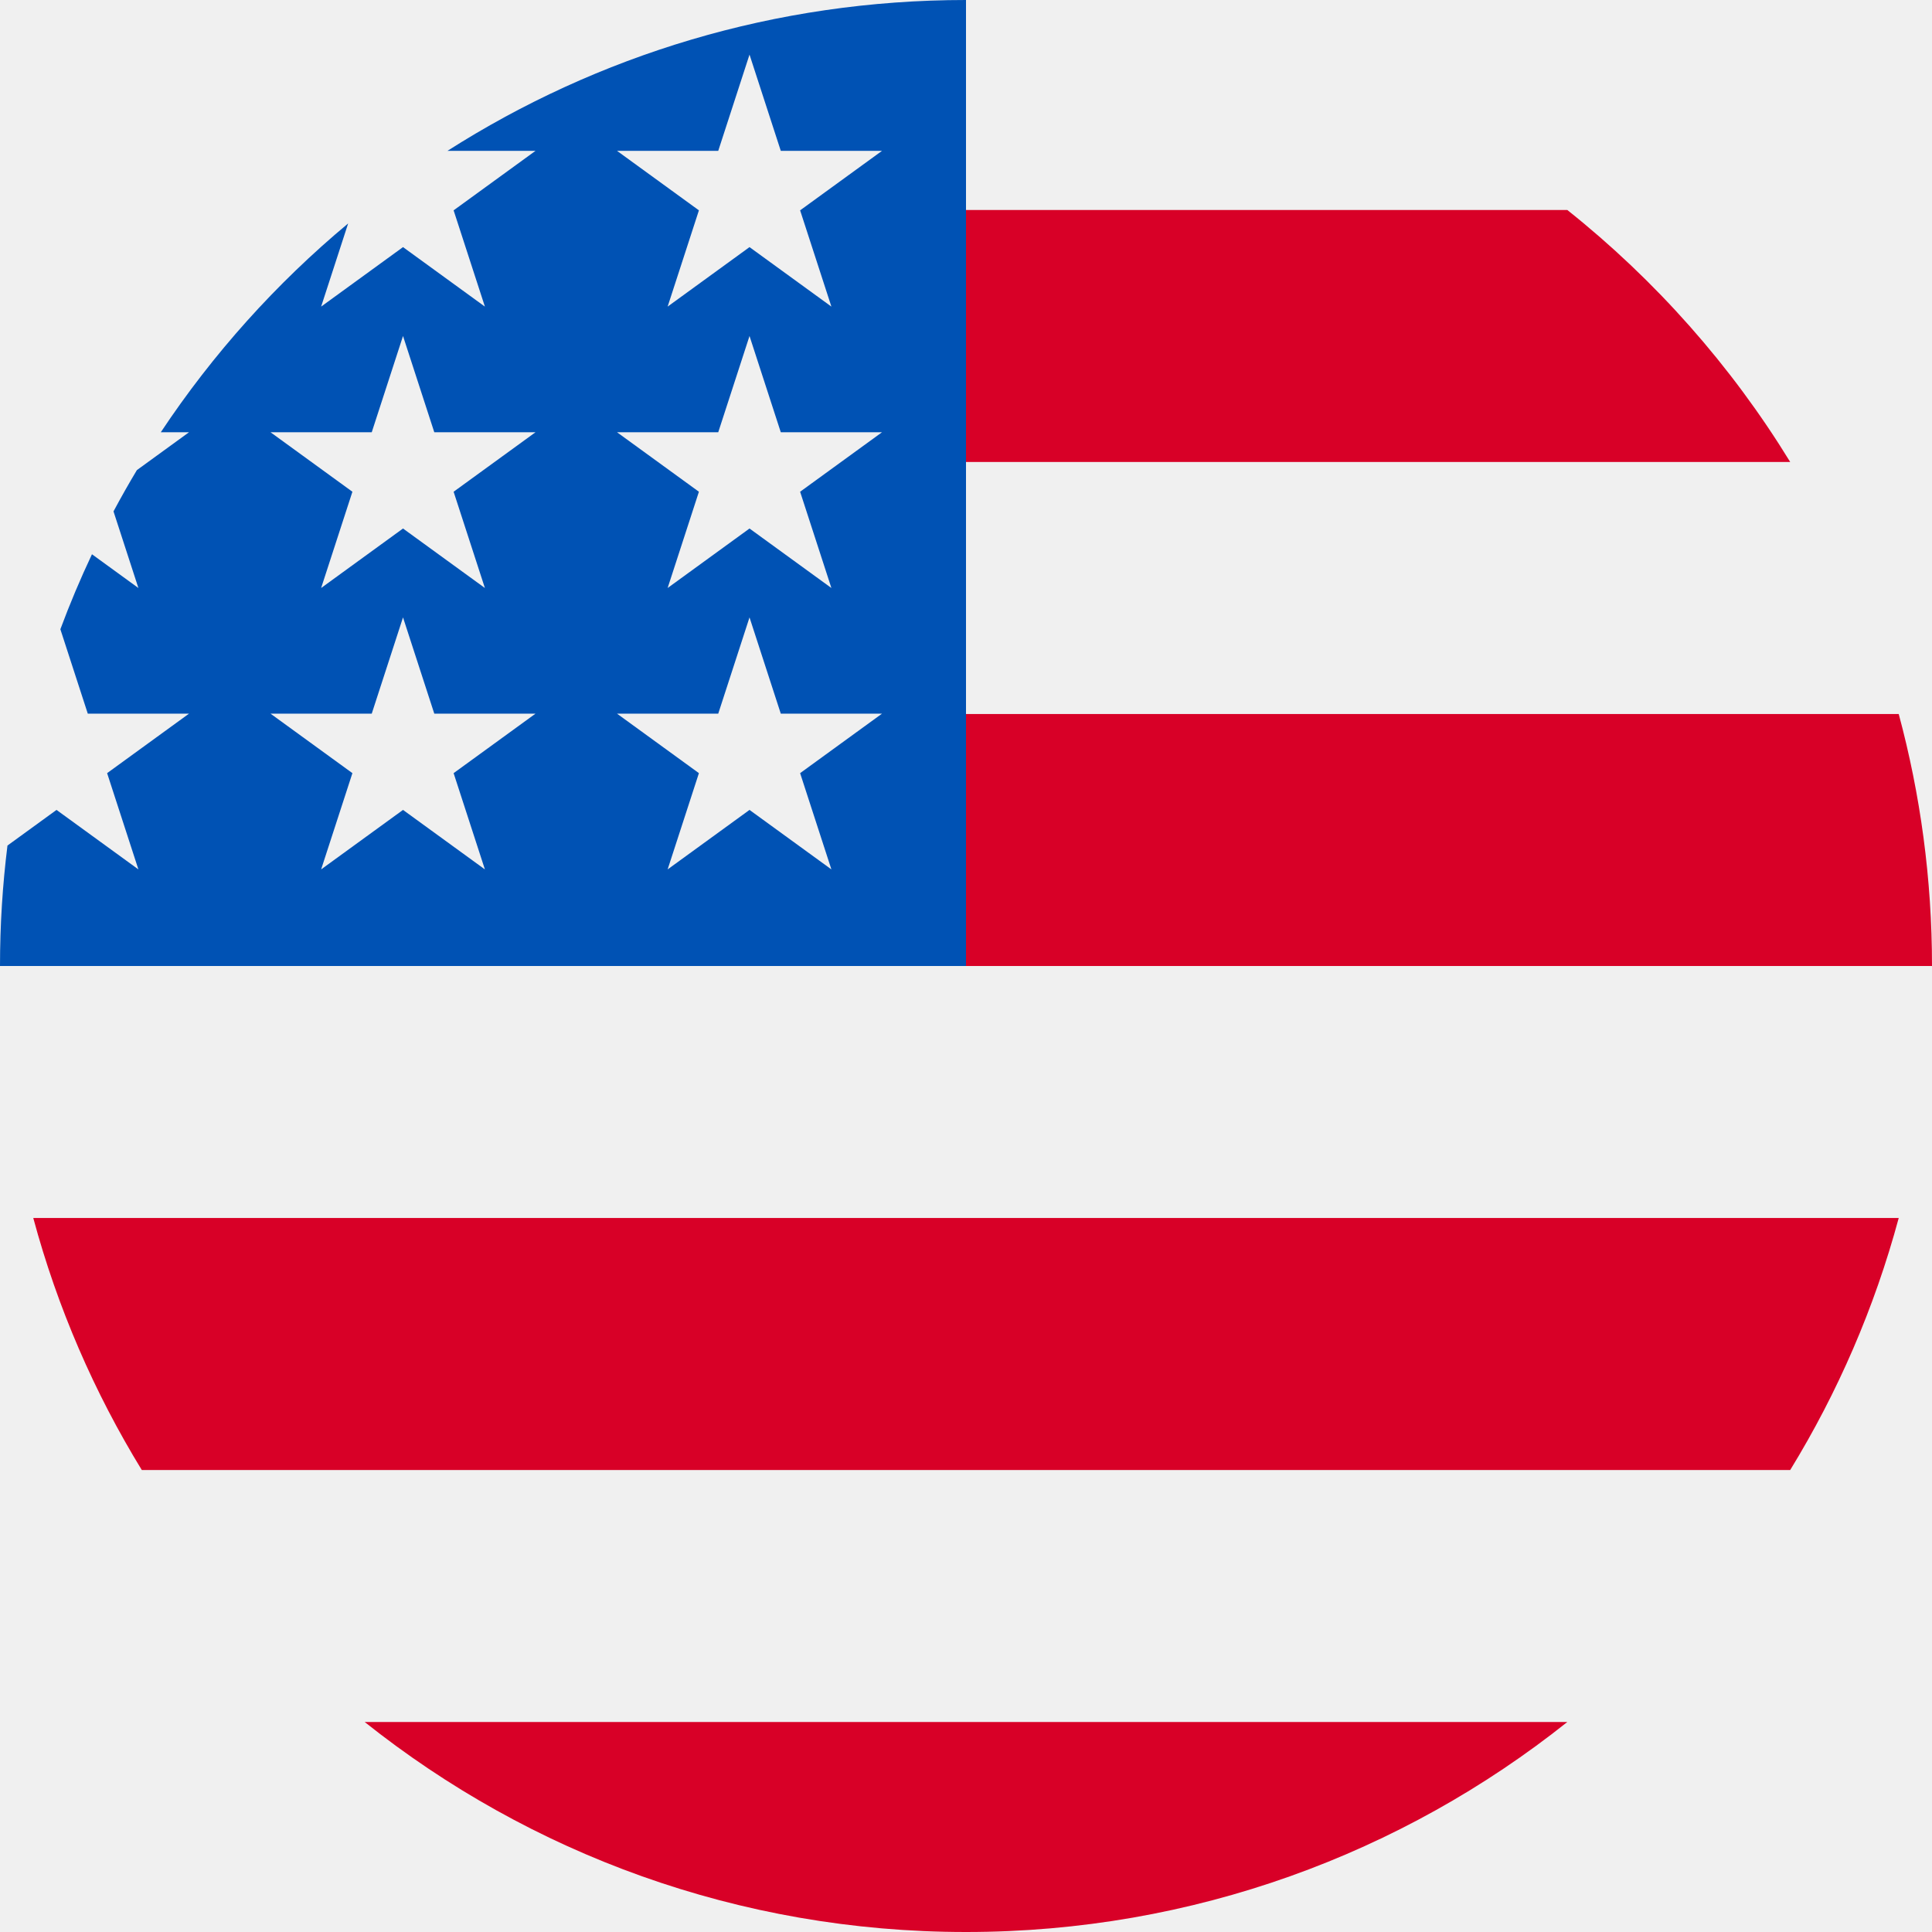
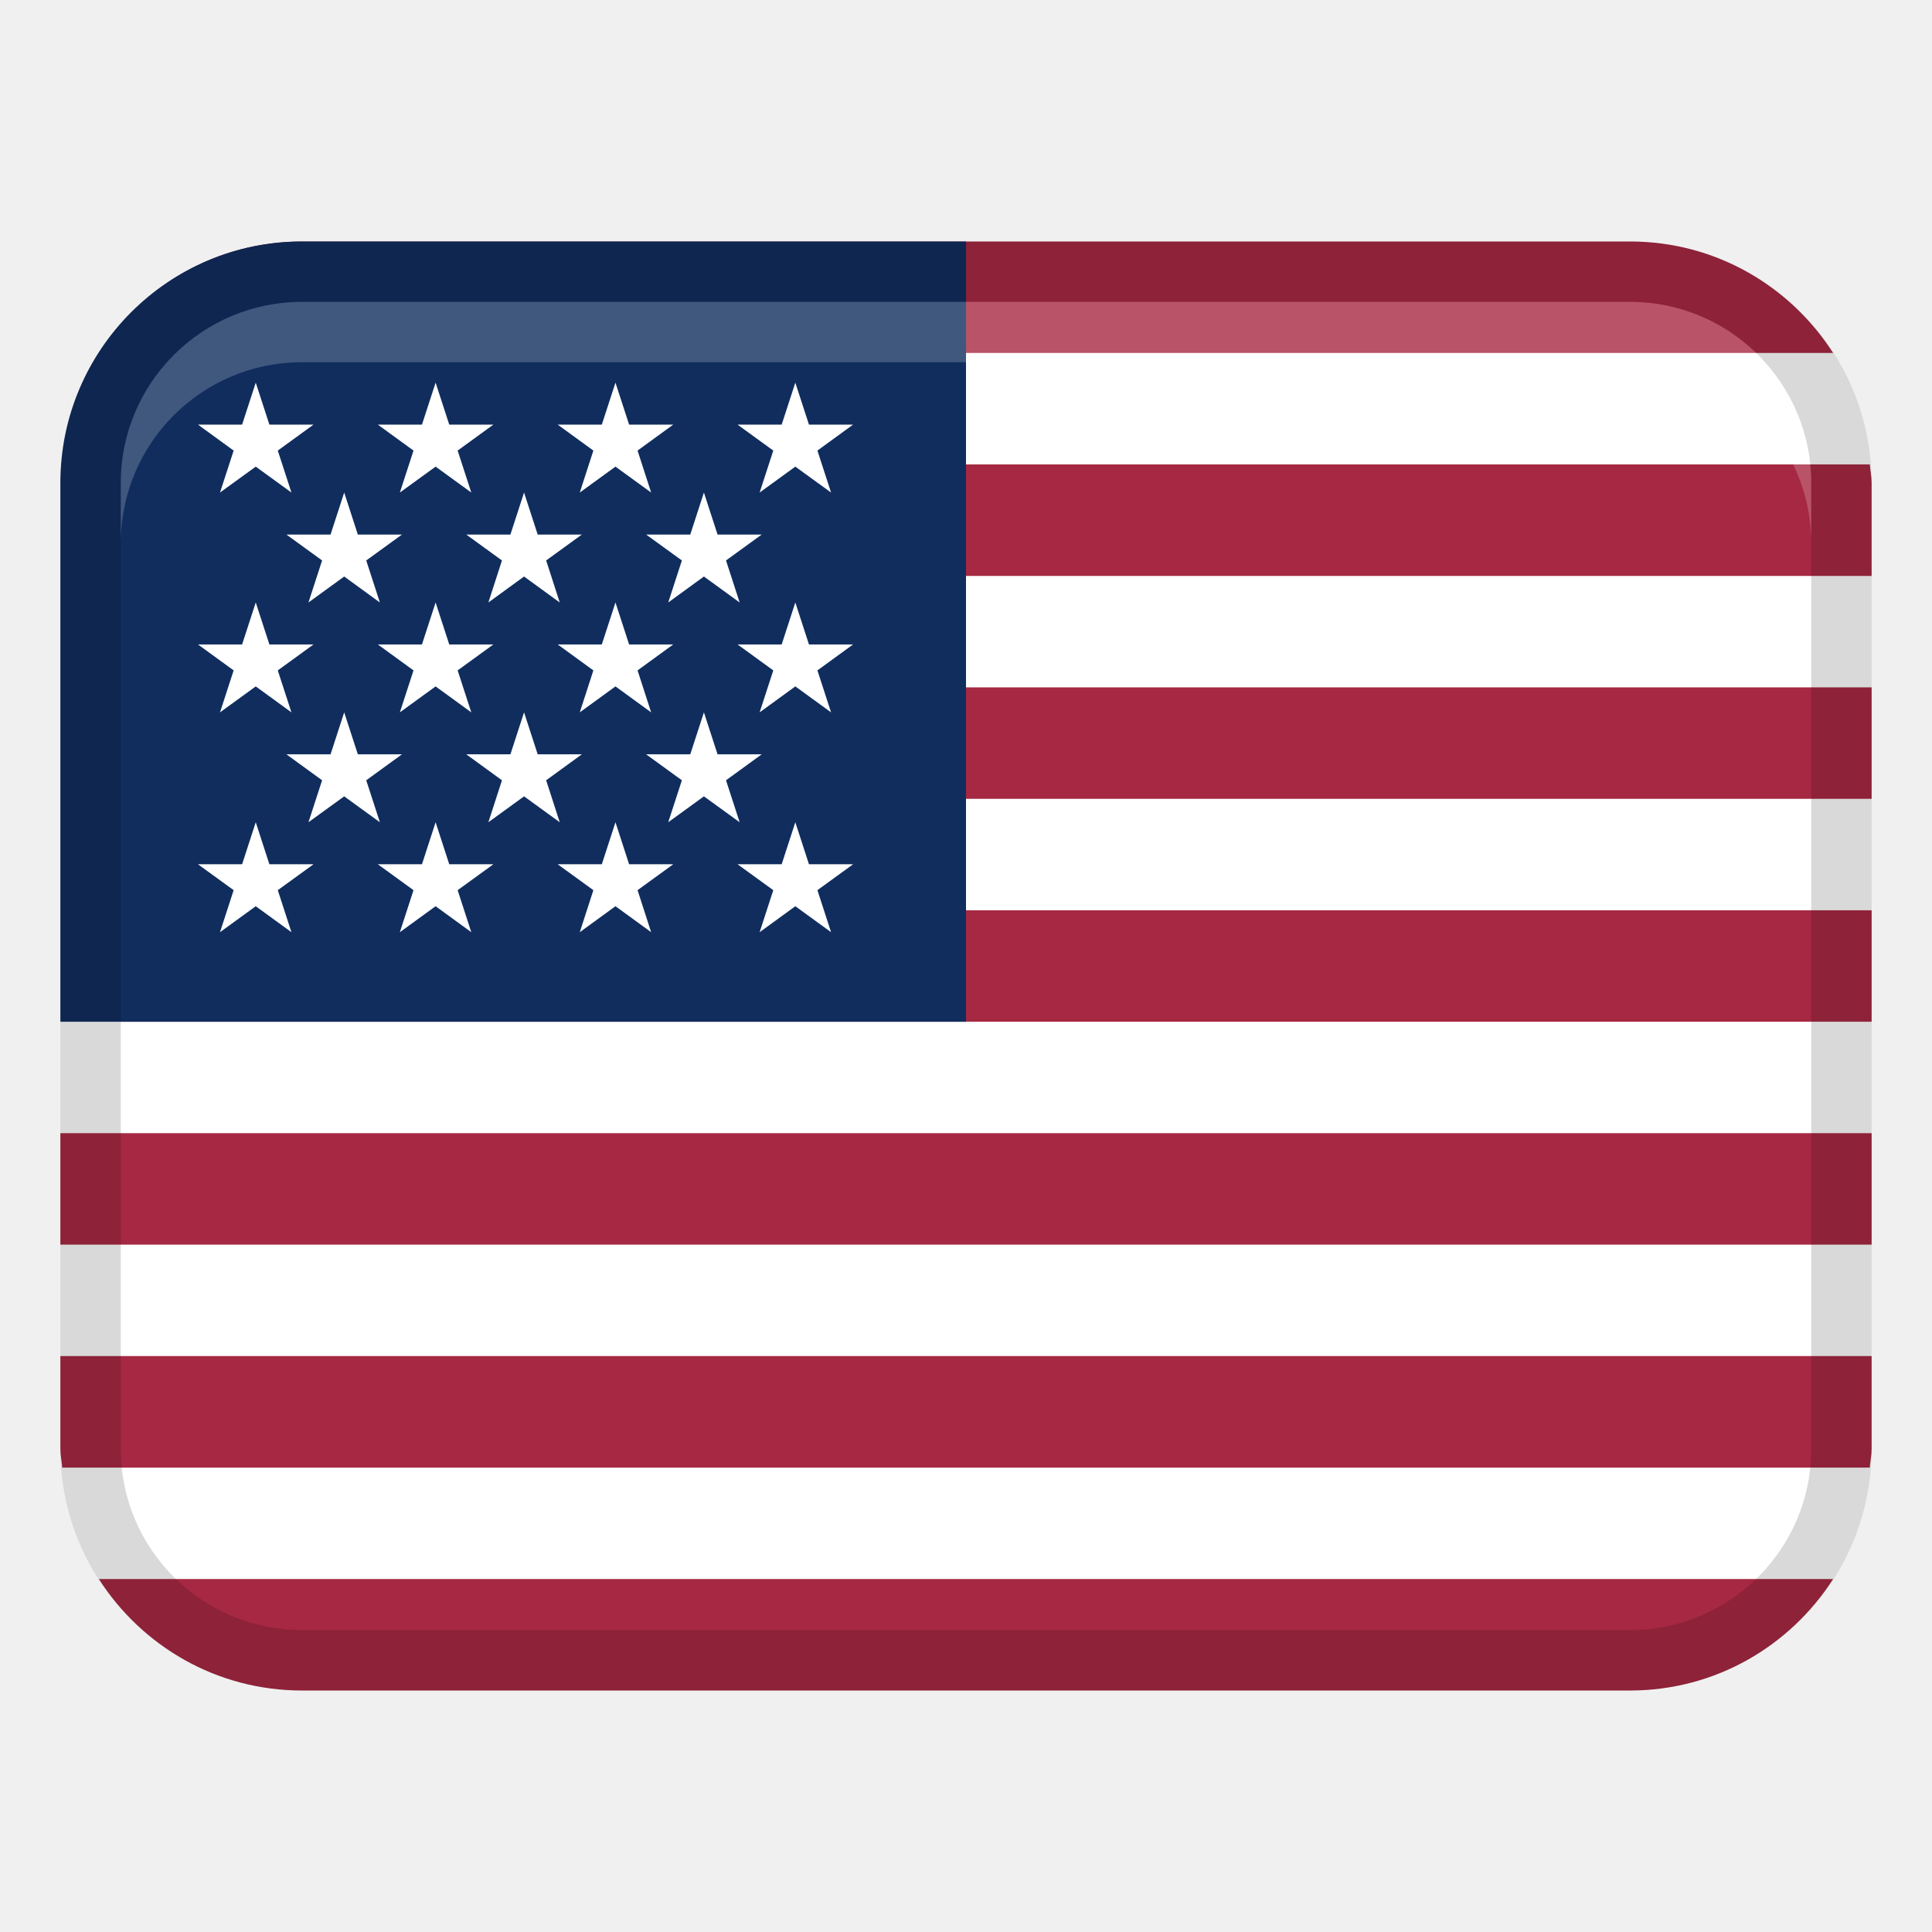
- <svg xmlns="http://www.w3.org/2000/svg" version="1.1" id="Layer_1" x="0px" y="0px" viewBox="0 0 512 512" style="enable-background:new 0 0 512 512;" xml:space="preserve">
-   <circle style="fill:#F0F0F0;" cx="256" cy="256" r="256" />
-   <g>
-     <path style="fill:#D80027;" d="M244.87,256H512c0-23.106-3.08-45.49-8.819-66.783H244.87V256z" />
-     <path style="fill:#D80027;" d="M244.87,122.435h229.556c-15.671-25.572-35.708-48.175-59.07-66.783H244.87V122.435z" />
-     <path style="fill:#D80027;" d="M256,512c60.249,0,115.626-20.824,159.356-55.652H96.644C140.374,491.176,195.751,512,256,512z" />
-     <path style="fill:#D80027;" d="M37.574,389.565h436.852c12.581-20.529,22.338-42.969,28.755-66.783H8.819   C15.236,346.596,24.993,369.036,37.574,389.565z" />
-   </g>
-   <path style="fill:#0052B4;" d="M118.584,39.978h23.329l-21.7,15.765l8.289,25.509l-21.699-15.765L85.104,81.252l7.16-22.037  C73.158,75.13,56.412,93.776,42.612,114.552h7.475l-13.813,10.035c-2.152,3.59-4.216,7.237-6.194,10.938l6.596,20.301l-12.306-8.941  c-3.059,6.481-5.857,13.108-8.372,19.873l7.267,22.368h26.822l-21.7,15.765l8.289,25.509l-21.699-15.765l-12.998,9.444  C0.678,234.537,0,245.189,0,256h256c0-141.384,0-158.052,0-256C205.428,0,158.285,14.67,118.584,39.978z M128.502,230.4  l-21.699-15.765L85.104,230.4l8.289-25.509l-21.7-15.765h26.822l8.288-25.509l8.288,25.509h26.822l-21.7,15.765L128.502,230.4z   M120.213,130.317l8.289,25.509l-21.699-15.765l-21.699,15.765l8.289-25.509l-21.7-15.765h26.822l8.288-25.509l8.288,25.509h26.822  L120.213,130.317z M220.328,230.4l-21.699-15.765L176.93,230.4l8.289-25.509l-21.7-15.765h26.822l8.288-25.509l8.288,25.509h26.822  l-21.7,15.765L220.328,230.4z M212.039,130.317l8.289,25.509l-21.699-15.765l-21.699,15.765l8.289-25.509l-21.7-15.765h26.822  l8.288-25.509l8.288,25.509h26.822L212.039,130.317z M212.039,55.743l8.289,25.509l-21.699-15.765L176.93,81.252l8.289-25.509  l-21.7-15.765h26.822l8.288-25.509l8.288,25.509h26.822L212.039,55.743z" />
-   <g>
- </g>
-   <g>
- </g>
-   <g>
- </g>
-   <g>
- </g>
-   <g>
- </g>
-   <g>
- </g>
-   <g>
- </g>
-   <g>
- </g>
-   <g>
- </g>
-   <g>
- </g>
-   <g>
- </g>
-   <g>
- </g>
-   <g>
- </g>
-   <g>
- </g>
-   <g>
- </g>
+ <svg xmlns="http://www.w3.org/2000/svg" width="32" height="32" viewBox="0 0 32 32">
+   <rect x="1" y="4" width="30" height="24" rx="4" ry="4" fill="#fff" />
+   <path d="M1.638,5.846H30.362c-.711-1.108-1.947-1.846-3.362-1.846H5c-1.414,0-2.65,.738-3.362,1.846Z" fill="#a62842" />
+   <path d="M2.03,7.692c-.008,.103-.03,.202-.03,.308v1.539H31v-1.539c0-.105-.022-.204-.03-.308H2.03Z" fill="#a62842" />
+   <path fill="#a62842" d="M2 11.385H31V13.231H2z" />
+   <path fill="#a62842" d="M2 15.077H31V16.923H2z" />
+   <path fill="#a62842" d="M1 18.769H31V20.615H1z" />
+   <path d="M1,24c0,.105,.023,.204,.031,.308H30.969c.008-.103,.031-.202,.031-.308v-1.539H1v1.539Z" fill="#a62842" />
+   <path d="M30.362,26.154H1.638c.711,1.108,1.947,1.846,3.362,1.846H27c1.414,0,2.65-.738,3.362-1.846Z" fill="#a62842" />
+   <path d="M5,4h11v12.923H1V8c0-2.208,1.792-4,4-4Z" fill="#102d5e" />
+   <path d="M27,4H5c-2.209,0-4,1.791-4,4V24c0,2.209,1.791,4,4,4H27c2.209,0,4-1.791,4-4V8c0-2.209-1.791-4-4-4Zm3,20c0,1.654-1.346,3-3,3H5c-1.654,0-3-1.346-3-3V8c0-1.654,1.346-3,3-3H27c1.654,0,3,1.346,3,3V24Z" opacity=".15" />
+   <path d="M27,5H5c-1.657,0-3,1.343-3,3v1c0-1.657,1.343-3,3-3H27c1.657,0,3,1.343,3,3v-1c0-1.657-1.343-3-3-3Z" fill="#fff" opacity=".2" />
+   <path fill="#fff" d="M4.601 7.463L5.193 7.033 4.462 7.033 4.236 6.338 4.01 7.033 3.279 7.033 3.87 7.463 3.644 8.158 4.236 7.729 4.827 8.158 4.601 7.463z" />
+   <path fill="#fff" d="M7.58 7.463L8.172 7.033 7.441 7.033 7.215 6.338 6.989 7.033 6.258 7.033 6.849 7.463 6.623 8.158 7.215 7.729 7.806 8.158 7.58 7.463z" />
+   <path fill="#fff" d="M10.56 7.463L11.151 7.033 10.42 7.033 10.194 6.338 9.968 7.033 9.237 7.033 9.828 7.463 9.603 8.158 10.194 7.729 10.785 8.158 10.56 7.463z" />
+   <path fill="#fff" d="M6.066 9.283L6.658 8.854 5.927 8.854 5.701 8.158 5.475 8.854 4.744 8.854 5.335 9.283 5.109 9.979 5.701 9.549 6.292 9.979 6.066 9.283z" />
+   <path fill="#fff" d="M9.046 9.283L9.637 8.854 8.906 8.854 8.68 8.158 8.454 8.854 7.723 8.854 8.314 9.283 8.089 9.979 8.68 9.549 9.271 9.979 9.046 9.283z" />
+   <path fill="#fff" d="M12.025 9.283L12.616 8.854 11.885 8.854 11.659 8.158 11.433 8.854 10.702 8.854 11.294 9.283 11.068 9.979 11.659 9.549 12.251 9.979 12.025 9.283z" />
+   <path fill="#fff" d="M6.066 12.924L6.658 12.494 5.927 12.494 5.701 11.799 5.475 12.494 4.744 12.494 5.335 12.924 5.109 13.619 5.701 13.19 6.292 13.619 6.066 12.924z" />
+   <path fill="#fff" d="M9.046 12.924L9.637 12.494 8.906 12.494 8.68 11.799 8.454 12.494 7.723 12.494 8.314 12.924 8.089 13.619 8.68 13.19 9.271 13.619 9.046 12.924z" />
+   <path fill="#fff" d="M12.025 12.924L12.616 12.494 11.885 12.494 11.659 11.799 11.433 12.494 10.702 12.494 11.294 12.924 11.068 13.619 11.659 13.19 12.251 13.619 12.025 12.924z" />
+   <path fill="#fff" d="M13.539 7.463L14.13 7.033 13.399 7.033 13.173 6.338 12.947 7.033 12.216 7.033 12.808 7.463 12.582 8.158 13.173 7.729 13.765 8.158 13.539 7.463z" />
+   <path fill="#fff" d="M4.601 11.104L5.193 10.674 4.462 10.674 4.236 9.979 4.01 10.674 3.279 10.674 3.87 11.104 3.644 11.799 4.236 11.369 4.827 11.799 4.601 11.104z" />
+   <path fill="#fff" d="M7.58 11.104L8.172 10.674 7.441 10.674 7.215 9.979 6.989 10.674 6.258 10.674 6.849 11.104 6.623 11.799 7.215 11.369 7.806 11.799 7.58 11.104z" />
+   <path fill="#fff" d="M10.56 11.104L11.151 10.674 10.42 10.674 10.194 9.979 9.968 10.674 9.237 10.674 9.828 11.104 9.603 11.799 10.194 11.369 10.785 11.799 10.56 11.104z" />
+   <path fill="#fff" d="M13.539 11.104L14.13 10.674 13.399 10.674 13.173 9.979 12.947 10.674 12.216 10.674 12.808 11.104 12.582 11.799 13.173 11.369 13.765 11.799 13.539 11.104z" />
+   <path fill="#fff" d="M4.601 14.744L5.193 14.315 4.462 14.315 4.236 13.619 4.01 14.315 3.279 14.315 3.87 14.744 3.644 15.44 4.236 15.01 4.827 15.44 4.601 14.744z" />
+   <path fill="#fff" d="M7.58 14.744L8.172 14.315 7.441 14.315 7.215 13.619 6.989 14.315 6.258 14.315 6.849 14.744 6.623 15.44 7.215 15.01 7.806 15.44 7.58 14.744z" />
+   <path fill="#fff" d="M10.56 14.744L11.151 14.315 10.42 14.315 10.194 13.619 9.968 14.315 9.237 14.315 9.828 14.744 9.603 15.44 10.194 15.01 10.785 15.44 10.56 14.744z" />
+   <path fill="#fff" d="M13.539 14.744L14.13 14.315 13.399 14.315 13.173 13.619 12.947 14.315 12.216 14.315 12.808 14.744 12.582 15.44 13.173 15.01 13.765 15.44 13.539 14.744z" />
</svg>
